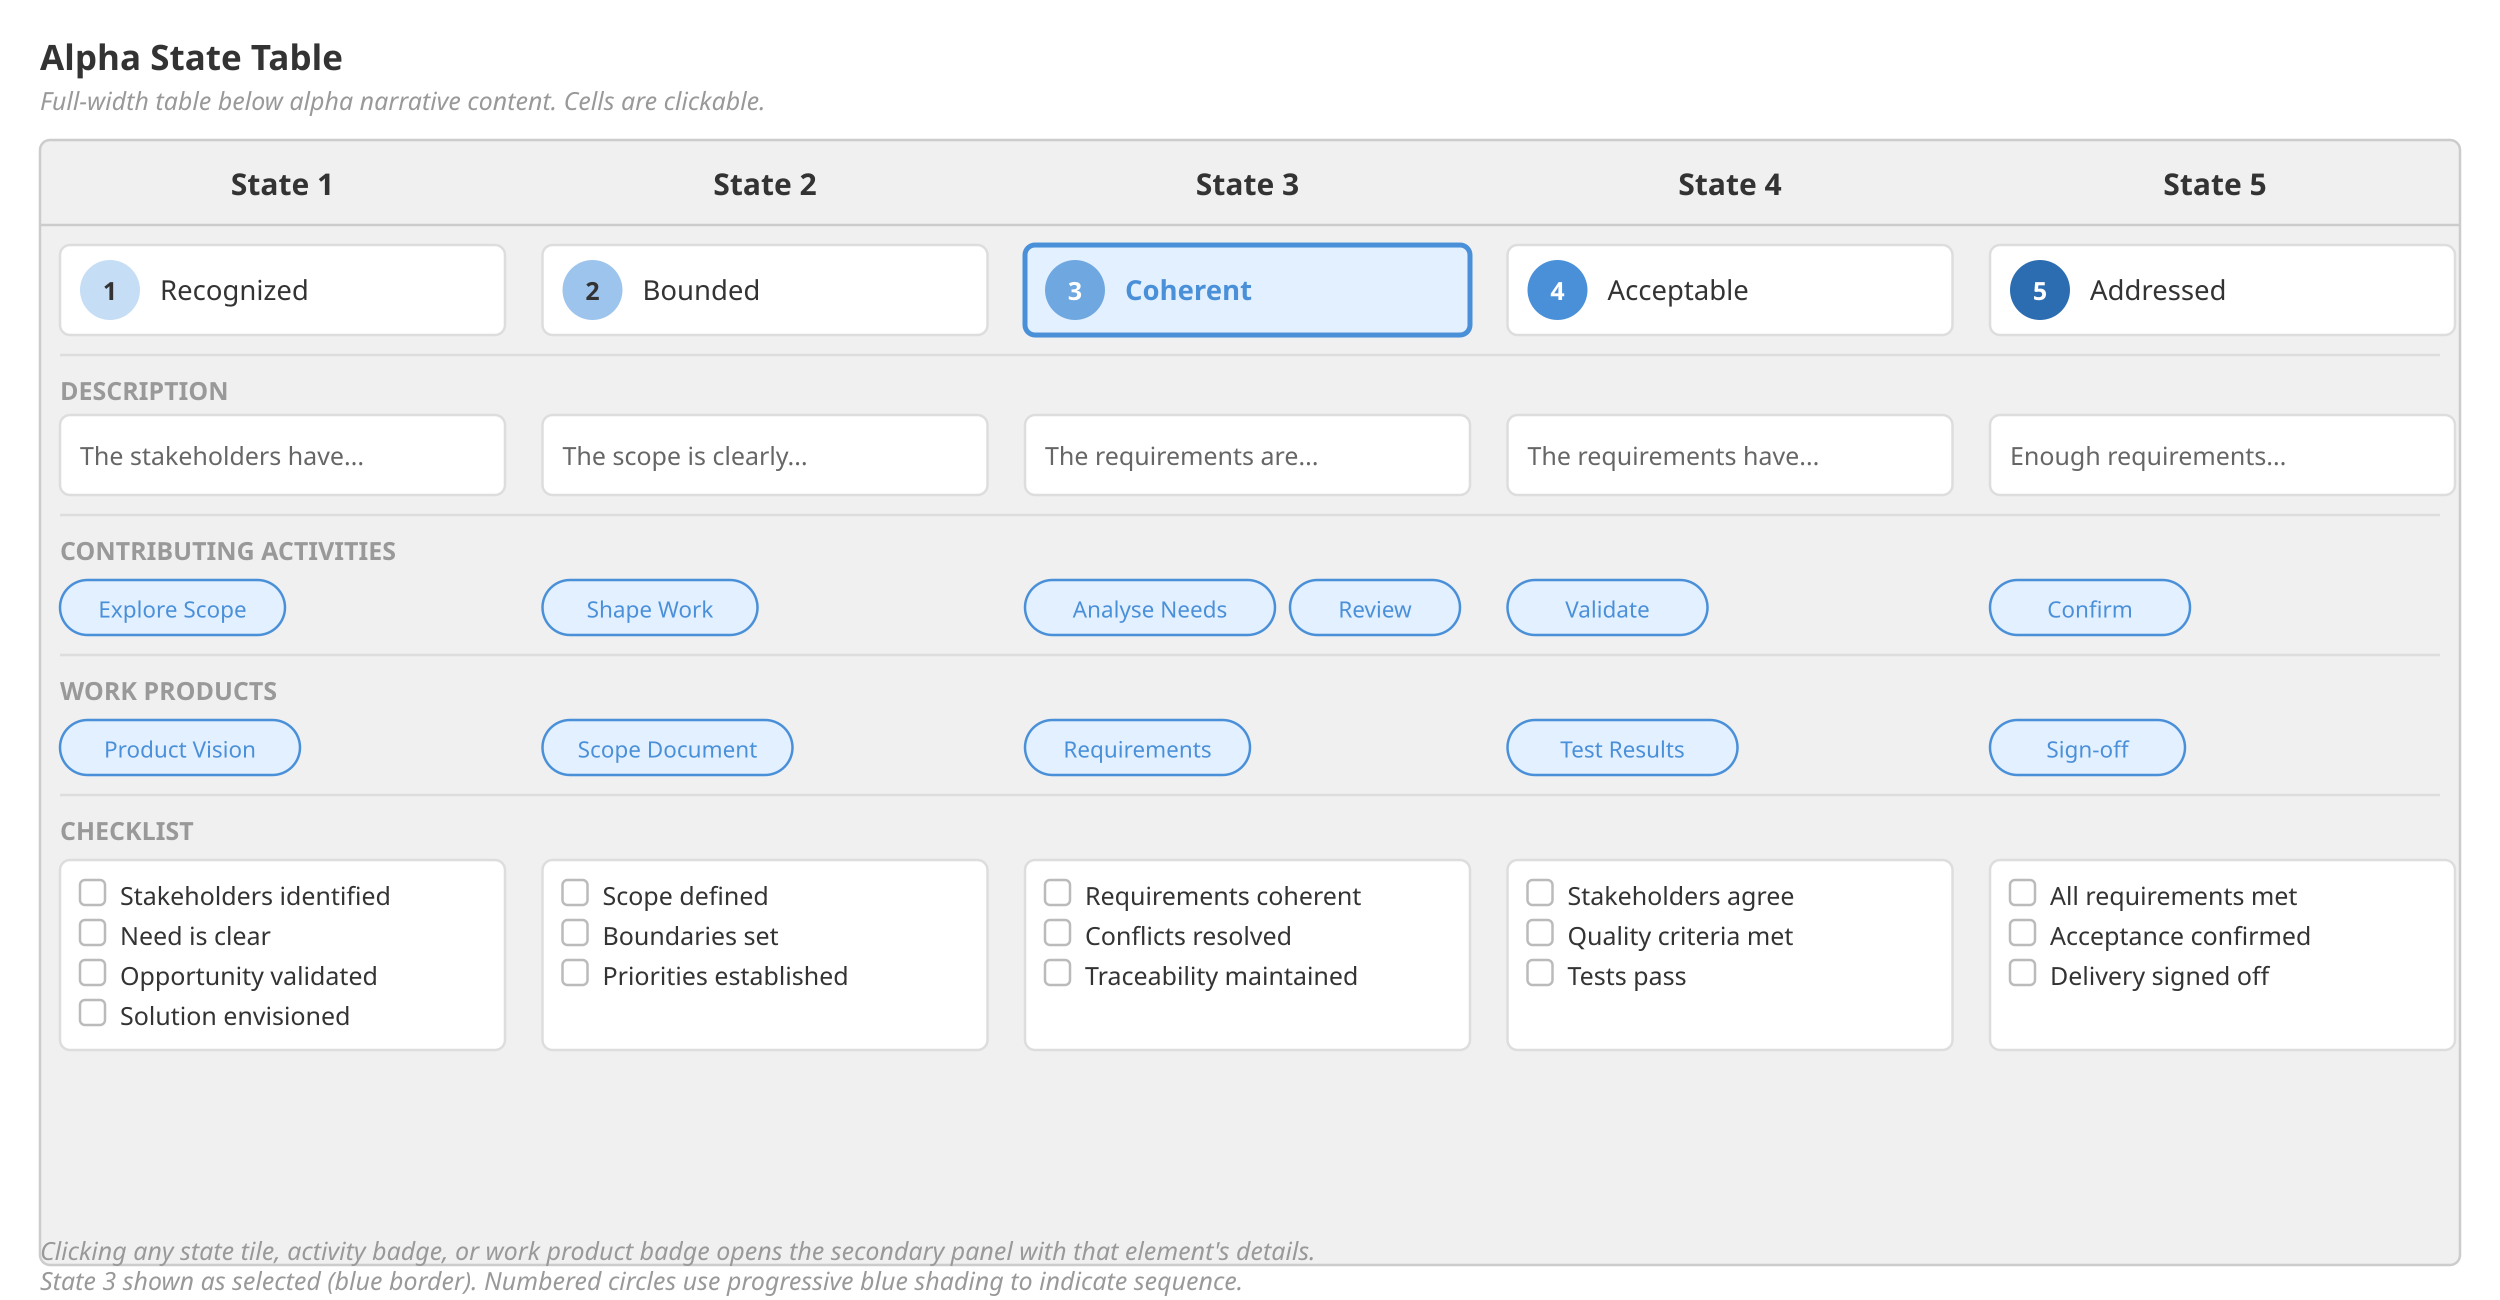
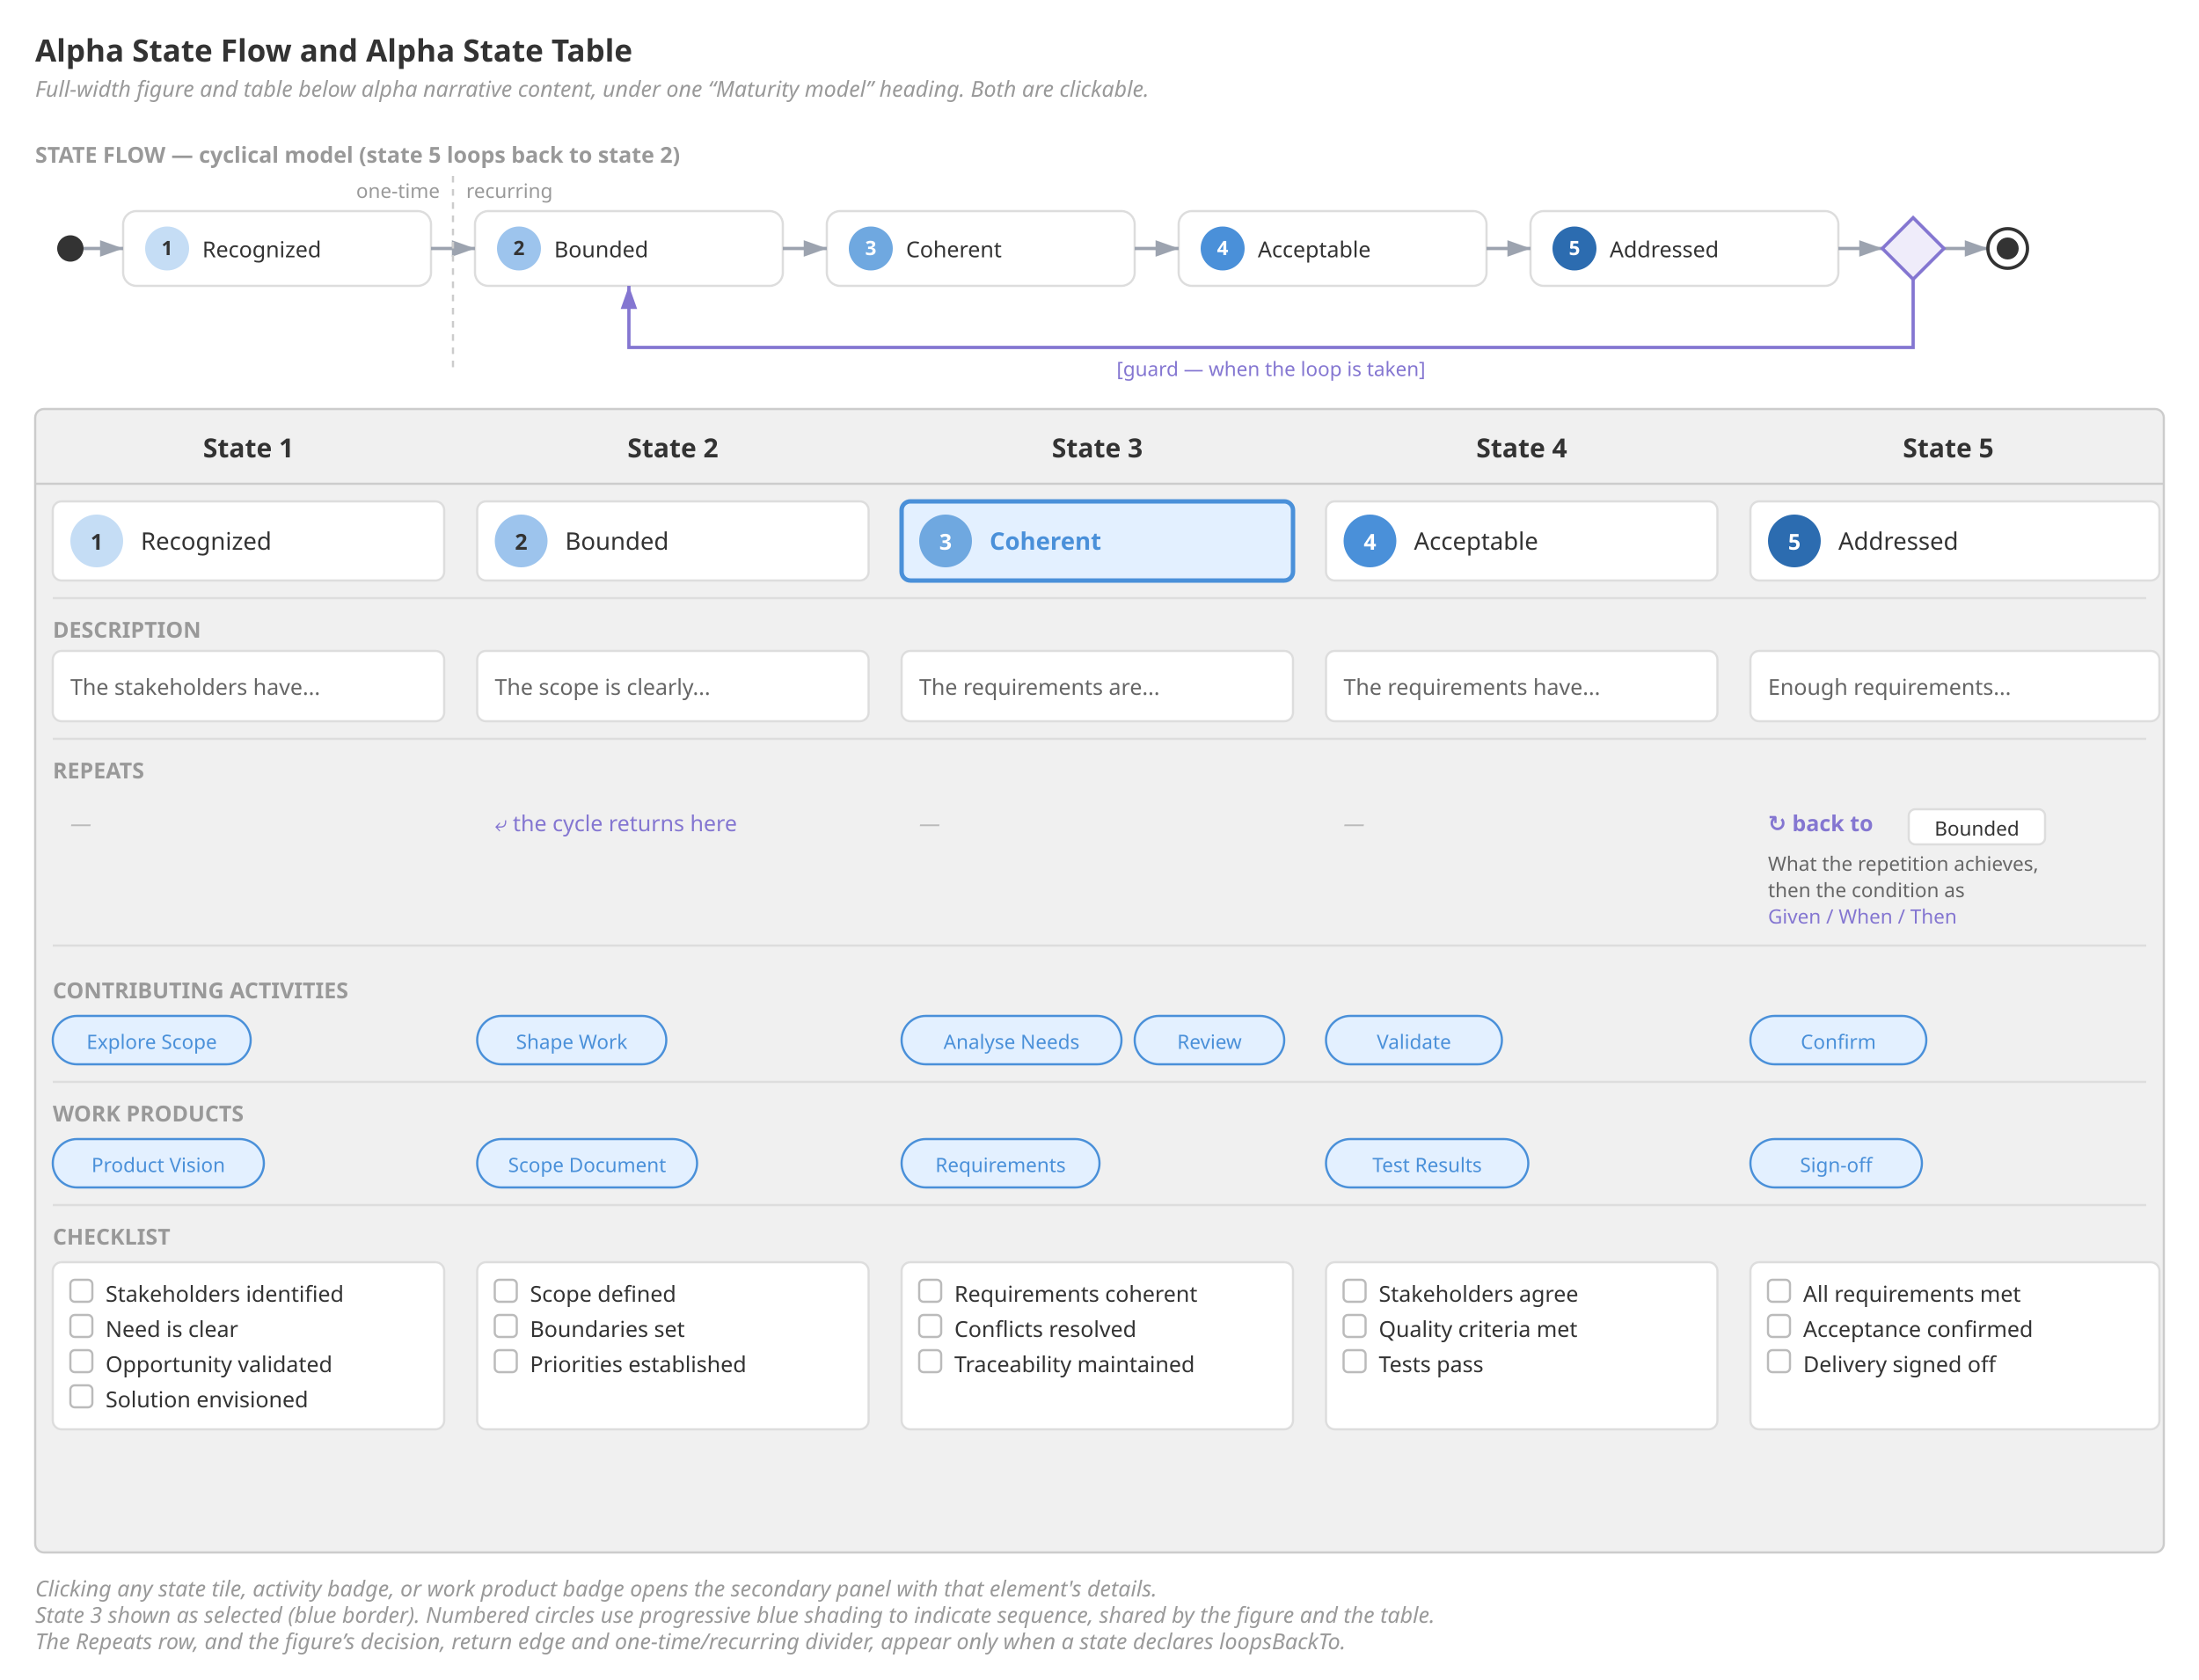
- <svg xmlns="http://www.w3.org/2000/svg" viewBox="0 0 1000 520" width="1000" height="520">
-   <rect width="1000" height="520" fill="#ffffff" />
-   <text x="16" y="28" font-family="system-ui, sans-serif" font-size="14" font-weight="bold" fill="#333333">Alpha State Table</text>
-   <text x="16" y="44" font-family="system-ui, sans-serif" font-size="10" fill="#999999" font-style="italic">Full-width table below alpha narrative content. Cells are clickable.</text>
-   <rect x="16" y="56" width="968" height="450" fill="#f0f0f0" stroke="#cccccc" stroke-width="1" rx="4" />
-   <rect x="17" y="57" width="192" height="32" fill="#f0f0f0" rx="4" />
-   <text x="113" y="78" font-family="system-ui, sans-serif" font-size="12" font-weight="bold" fill="#333333" text-anchor="middle">State 1</text>
-   <rect x="210" y="57" width="192" height="32" fill="#f0f0f0" rx="4" />
-   <text x="306" y="78" font-family="system-ui, sans-serif" font-size="12" font-weight="bold" fill="#333333" text-anchor="middle">State 2</text>
-   <rect x="403" y="57" width="192" height="32" fill="#f0f0f0" rx="4" />
-   <text x="499" y="78" font-family="system-ui, sans-serif" font-size="12" font-weight="bold" fill="#333333" text-anchor="middle">State 3</text>
-   <rect x="596" y="57" width="192" height="32" fill="#f0f0f0" rx="4" />
-   <text x="692" y="78" font-family="system-ui, sans-serif" font-size="12" font-weight="bold" fill="#333333" text-anchor="middle">State 4</text>
-   <rect x="789" y="57" width="194" height="32" fill="#f0f0f0" rx="4" />
-   <text x="886" y="78" font-family="system-ui, sans-serif" font-size="12" font-weight="bold" fill="#333333" text-anchor="middle">State 5</text>
-   <line x1="16" y1="90" x2="984" y2="90" stroke="#cccccc" stroke-width="1" />
-   <rect x="24" y="98" width="178" height="36" fill="#ffffff" stroke="#dddddd" stroke-width="1" rx="4" />
-   <circle cx="44" cy="116" r="12" fill="#c5ddf5" />
-   <text x="44" y="120" font-family="system-ui, sans-serif" font-size="10" font-weight="bold" fill="#333333" text-anchor="middle">1</text>
-   <text x="64" y="120" font-family="system-ui, sans-serif" font-size="11" fill="#333333">Recognized</text>
-   <rect x="217" y="98" width="178" height="36" fill="#ffffff" stroke="#dddddd" stroke-width="1" rx="4" />
-   <circle cx="237" cy="116" r="12" fill="#9dc4ed" />
-   <text x="237" y="120" font-family="system-ui, sans-serif" font-size="10" font-weight="bold" fill="#333333" text-anchor="middle">2</text>
-   <text x="257" y="120" font-family="system-ui, sans-serif" font-size="11" fill="#333333">Bounded</text>
-   <rect x="410" y="98" width="178" height="36" fill="#e3f0ff" stroke="#4a90d9" stroke-width="2" rx="4" />
-   <circle cx="430" cy="116" r="12" fill="#6fa8e0" />
-   <text x="430" y="120" font-family="system-ui, sans-serif" font-size="10" font-weight="bold" fill="#ffffff" text-anchor="middle">3</text>
-   <text x="450" y="120" font-family="system-ui, sans-serif" font-size="11" fill="#4a90d9" font-weight="bold">Coherent</text>
-   <rect x="603" y="98" width="178" height="36" fill="#ffffff" stroke="#dddddd" stroke-width="1" rx="4" />
-   <circle cx="623" cy="116" r="12" fill="#4a90d9" />
-   <text x="623" y="120" font-family="system-ui, sans-serif" font-size="10" font-weight="bold" fill="#ffffff" text-anchor="middle">4</text>
-   <text x="643" y="120" font-family="system-ui, sans-serif" font-size="11" fill="#333333">Acceptable</text>
-   <rect x="796" y="98" width="186" height="36" fill="#ffffff" stroke="#dddddd" stroke-width="1" rx="4" />
-   <circle cx="816" cy="116" r="12" fill="#2c6cb0" />
-   <text x="816" y="120" font-family="system-ui, sans-serif" font-size="10" font-weight="bold" fill="#ffffff" text-anchor="middle">5</text>
-   <text x="836" y="120" font-family="system-ui, sans-serif" font-size="11" fill="#333333">Addressed</text>
-   <line x1="24" y1="142" x2="976" y2="142" stroke="#dddddd" stroke-width="1" />
-   <text x="24" y="160" font-family="system-ui, sans-serif" font-size="10" font-weight="bold" fill="#999999">DESCRIPTION</text>
-   <rect x="24" y="166" width="178" height="32" fill="#ffffff" stroke="#dddddd" stroke-width="1" rx="4" />
-   <text x="32" y="186" font-family="system-ui, sans-serif" font-size="10" fill="#666666">The stakeholders have...</text>
-   <rect x="217" y="166" width="178" height="32" fill="#ffffff" stroke="#dddddd" stroke-width="1" rx="4" />
-   <text x="225" y="186" font-family="system-ui, sans-serif" font-size="10" fill="#666666">The scope is clearly...</text>
-   <rect x="410" y="166" width="178" height="32" fill="#ffffff" stroke="#dddddd" stroke-width="1" rx="4" />
-   <text x="418" y="186" font-family="system-ui, sans-serif" font-size="10" fill="#666666">The requirements are...</text>
-   <rect x="603" y="166" width="178" height="32" fill="#ffffff" stroke="#dddddd" stroke-width="1" rx="4" />
-   <text x="611" y="186" font-family="system-ui, sans-serif" font-size="10" fill="#666666">The requirements have...</text>
-   <rect x="796" y="166" width="186" height="32" fill="#ffffff" stroke="#dddddd" stroke-width="1" rx="4" />
-   <text x="804" y="186" font-family="system-ui, sans-serif" font-size="10" fill="#666666">Enough requirements...</text>
-   <line x1="24" y1="206" x2="976" y2="206" stroke="#dddddd" stroke-width="1" />
-   <text x="24" y="224" font-family="system-ui, sans-serif" font-size="10" font-weight="bold" fill="#999999">CONTRIBUTING ACTIVITIES</text>
-   <rect x="24" y="232" width="90" height="22" fill="#e3f0ff" stroke="#4a90d9" stroke-width="1" rx="11" />
-   <text x="69" y="247" font-family="system-ui, sans-serif" font-size="9" fill="#4a90d9" text-anchor="middle">Explore Scope</text>
-   <rect x="217" y="232" width="86" height="22" fill="#e3f0ff" stroke="#4a90d9" stroke-width="1" rx="11" />
-   <text x="260" y="247" font-family="system-ui, sans-serif" font-size="9" fill="#4a90d9" text-anchor="middle">Shape Work</text>
-   <rect x="410" y="232" width="100" height="22" fill="#e3f0ff" stroke="#4a90d9" stroke-width="1" rx="11" />
-   <text x="460" y="247" font-family="system-ui, sans-serif" font-size="9" fill="#4a90d9" text-anchor="middle">Analyse Needs</text>
-   <rect x="516" y="232" width="68" height="22" fill="#e3f0ff" stroke="#4a90d9" stroke-width="1" rx="11" />
-   <text x="550" y="247" font-family="system-ui, sans-serif" font-size="9" fill="#4a90d9" text-anchor="middle">Review</text>
-   <rect x="603" y="232" width="80" height="22" fill="#e3f0ff" stroke="#4a90d9" stroke-width="1" rx="11" />
-   <text x="643" y="247" font-family="system-ui, sans-serif" font-size="9" fill="#4a90d9" text-anchor="middle">Validate</text>
-   <rect x="796" y="232" width="80" height="22" fill="#e3f0ff" stroke="#4a90d9" stroke-width="1" rx="11" />
-   <text x="836" y="247" font-family="system-ui, sans-serif" font-size="9" fill="#4a90d9" text-anchor="middle">Confirm</text>
-   <line x1="24" y1="262" x2="976" y2="262" stroke="#dddddd" stroke-width="1" />
-   <text x="24" y="280" font-family="system-ui, sans-serif" font-size="10" font-weight="bold" fill="#999999">WORK PRODUCTS</text>
-   <rect x="24" y="288" width="96" height="22" fill="#e3f0ff" stroke="#4a90d9" stroke-width="1" rx="11" />
-   <text x="72" y="303" font-family="system-ui, sans-serif" font-size="9" fill="#4a90d9" text-anchor="middle">Product Vision</text>
-   <rect x="217" y="288" width="100" height="22" fill="#e3f0ff" stroke="#4a90d9" stroke-width="1" rx="11" />
-   <text x="267" y="303" font-family="system-ui, sans-serif" font-size="9" fill="#4a90d9" text-anchor="middle">Scope Document</text>
-   <rect x="410" y="288" width="90" height="22" fill="#e3f0ff" stroke="#4a90d9" stroke-width="1" rx="11" />
-   <text x="455" y="303" font-family="system-ui, sans-serif" font-size="9" fill="#4a90d9" text-anchor="middle">Requirements</text>
-   <rect x="603" y="288" width="92" height="22" fill="#e3f0ff" stroke="#4a90d9" stroke-width="1" rx="11" />
-   <text x="649" y="303" font-family="system-ui, sans-serif" font-size="9" fill="#4a90d9" text-anchor="middle">Test Results</text>
-   <rect x="796" y="288" width="78" height="22" fill="#e3f0ff" stroke="#4a90d9" stroke-width="1" rx="11" />
-   <text x="835" y="303" font-family="system-ui, sans-serif" font-size="9" fill="#4a90d9" text-anchor="middle">Sign-off</text>
-   <line x1="24" y1="318" x2="976" y2="318" stroke="#dddddd" stroke-width="1" />
-   <text x="24" y="336" font-family="system-ui, sans-serif" font-size="10" font-weight="bold" fill="#999999">CHECKLIST</text>
-   <rect x="24" y="344" width="178" height="76" fill="#ffffff" stroke="#dddddd" stroke-width="1" rx="4" />
-   <rect x="32" y="352" width="10" height="10" fill="none" stroke="#bbbbbb" stroke-width="1" rx="2" />
-   <text x="48" y="362" font-family="system-ui, sans-serif" font-size="10" fill="#333333">Stakeholders identified</text>
-   <rect x="32" y="368" width="10" height="10" fill="none" stroke="#bbbbbb" stroke-width="1" rx="2" />
-   <text x="48" y="378" font-family="system-ui, sans-serif" font-size="10" fill="#333333">Need is clear</text>
-   <rect x="32" y="384" width="10" height="10" fill="none" stroke="#bbbbbb" stroke-width="1" rx="2" />
-   <text x="48" y="394" font-family="system-ui, sans-serif" font-size="10" fill="#333333">Opportunity validated</text>
-   <rect x="32" y="400" width="10" height="10" fill="none" stroke="#bbbbbb" stroke-width="1" rx="2" />
-   <text x="48" y="410" font-family="system-ui, sans-serif" font-size="10" fill="#333333">Solution envisioned</text>
-   <rect x="217" y="344" width="178" height="76" fill="#ffffff" stroke="#dddddd" stroke-width="1" rx="4" />
-   <rect x="225" y="352" width="10" height="10" fill="none" stroke="#bbbbbb" stroke-width="1" rx="2" />
-   <text x="241" y="362" font-family="system-ui, sans-serif" font-size="10" fill="#333333">Scope defined</text>
-   <rect x="225" y="368" width="10" height="10" fill="none" stroke="#bbbbbb" stroke-width="1" rx="2" />
-   <text x="241" y="378" font-family="system-ui, sans-serif" font-size="10" fill="#333333">Boundaries set</text>
-   <rect x="225" y="384" width="10" height="10" fill="none" stroke="#bbbbbb" stroke-width="1" rx="2" />
-   <text x="241" y="394" font-family="system-ui, sans-serif" font-size="10" fill="#333333">Priorities established</text>
-   <rect x="410" y="344" width="178" height="76" fill="#ffffff" stroke="#dddddd" stroke-width="1" rx="4" />
-   <rect x="418" y="352" width="10" height="10" fill="none" stroke="#bbbbbb" stroke-width="1" rx="2" />
-   <text x="434" y="362" font-family="system-ui, sans-serif" font-size="10" fill="#333333">Requirements coherent</text>
-   <rect x="418" y="368" width="10" height="10" fill="none" stroke="#bbbbbb" stroke-width="1" rx="2" />
-   <text x="434" y="378" font-family="system-ui, sans-serif" font-size="10" fill="#333333">Conflicts resolved</text>
-   <rect x="418" y="384" width="10" height="10" fill="none" stroke="#bbbbbb" stroke-width="1" rx="2" />
-   <text x="434" y="394" font-family="system-ui, sans-serif" font-size="10" fill="#333333">Traceability maintained</text>
-   <rect x="603" y="344" width="178" height="76" fill="#ffffff" stroke="#dddddd" stroke-width="1" rx="4" />
-   <rect x="611" y="352" width="10" height="10" fill="none" stroke="#bbbbbb" stroke-width="1" rx="2" />
-   <text x="627" y="362" font-family="system-ui, sans-serif" font-size="10" fill="#333333">Stakeholders agree</text>
-   <rect x="611" y="368" width="10" height="10" fill="none" stroke="#bbbbbb" stroke-width="1" rx="2" />
-   <text x="627" y="378" font-family="system-ui, sans-serif" font-size="10" fill="#333333">Quality criteria met</text>
-   <rect x="611" y="384" width="10" height="10" fill="none" stroke="#bbbbbb" stroke-width="1" rx="2" />
-   <text x="627" y="394" font-family="system-ui, sans-serif" font-size="10" fill="#333333">Tests pass</text>
-   <rect x="796" y="344" width="186" height="76" fill="#ffffff" stroke="#dddddd" stroke-width="1" rx="4" />
-   <rect x="804" y="352" width="10" height="10" fill="none" stroke="#bbbbbb" stroke-width="1" rx="2" />
-   <text x="820" y="362" font-family="system-ui, sans-serif" font-size="10" fill="#333333">All requirements met</text>
-   <rect x="804" y="368" width="10" height="10" fill="none" stroke="#bbbbbb" stroke-width="1" rx="2" />
-   <text x="820" y="378" font-family="system-ui, sans-serif" font-size="10" fill="#333333">Acceptance confirmed</text>
-   <rect x="804" y="384" width="10" height="10" fill="none" stroke="#bbbbbb" stroke-width="1" rx="2" />
-   <text x="820" y="394" font-family="system-ui, sans-serif" font-size="10" fill="#333333">Delivery signed off</text>
-   <text x="16" y="504" font-family="system-ui, sans-serif" font-size="10" fill="#999999" font-style="italic">Clicking any state tile, activity badge, or work product badge opens the secondary panel with that element's details.</text>
-   <text x="16" y="516" font-family="system-ui, sans-serif" font-size="10" fill="#999999" font-style="italic">State 3 shown as selected (blue border). Numbered circles use progressive blue shading to indicate sequence.</text>
+ <svg xmlns="http://www.w3.org/2000/svg" viewBox="0 0 1000 764" width="1000" height="764">
+   <rect width="1000" height="764" fill="#ffffff" />
+   <text x="16" y="28" font-family="system-ui, sans-serif" font-size="14" font-weight="bold" fill="#333333">Alpha State Flow and Alpha State Table</text>
+   <text x="16" y="44" font-family="system-ui, sans-serif" font-size="10" fill="#999999" font-style="italic">Full-width figure and table below alpha narrative content, under one “Maturity model” heading. Both are clickable.</text>
+   <defs>
+     <marker id="wf-arrow" markerWidth="7" markerHeight="5" refX="7" refY="2.5" orient="auto">
+       <polygon points="0 0, 7 2.5, 0 5" fill="#9ca3af" />
+     </marker>
+     <marker id="wf-loop-arrow" markerWidth="7" markerHeight="5" refX="7" refY="2.5" orient="auto">
+       <polygon points="0 0, 7 2.5, 0 5" fill="#8476d1" />
+     </marker>
+   </defs>
+   <text x="16" y="74" font-family="system-ui, sans-serif" font-size="10" font-weight="bold" fill="#999999">STATE FLOW — cyclical model (state 5 loops back to state 2)</text>
+   <circle cx="32" cy="113" r="6" fill="#333333" />
+   <rect x="56" y="96" width="140" height="34" fill="#ffffff" stroke="#dddddd" stroke-width="1" rx="6" />
+   <circle cx="76" cy="113" r="10" fill="#c5ddf5" />
+   <text x="76" y="116" font-family="system-ui, sans-serif" font-size="9" font-weight="bold" fill="#333333" text-anchor="middle">1</text>
+   <text x="92" y="117" font-family="system-ui, sans-serif" font-size="10" fill="#333333">Recognized</text>
+   <rect x="216" y="96" width="140" height="34" fill="#ffffff" stroke="#dddddd" stroke-width="1" rx="6" />
+   <circle cx="236" cy="113" r="10" fill="#9dc4ed" />
+   <text x="236" y="116" font-family="system-ui, sans-serif" font-size="9" font-weight="bold" fill="#333333" text-anchor="middle">2</text>
+   <text x="252" y="117" font-family="system-ui, sans-serif" font-size="10" fill="#333333">Bounded</text>
+   <rect x="376" y="96" width="140" height="34" fill="#ffffff" stroke="#dddddd" stroke-width="1" rx="6" />
+   <circle cx="396" cy="113" r="10" fill="#6fa8e0" />
+   <text x="396" y="116" font-family="system-ui, sans-serif" font-size="9" font-weight="bold" fill="#ffffff" text-anchor="middle">3</text>
+   <text x="412" y="117" font-family="system-ui, sans-serif" font-size="10" fill="#333333">Coherent</text>
+   <rect x="536" y="96" width="140" height="34" fill="#ffffff" stroke="#dddddd" stroke-width="1" rx="6" />
+   <circle cx="556" cy="113" r="10" fill="#4a90d9" />
+   <text x="556" y="116" font-family="system-ui, sans-serif" font-size="9" font-weight="bold" fill="#ffffff" text-anchor="middle">4</text>
+   <text x="572" y="117" font-family="system-ui, sans-serif" font-size="10" fill="#333333">Acceptable</text>
+   <rect x="696" y="96" width="140" height="34" fill="#ffffff" stroke="#dddddd" stroke-width="1" rx="6" />
+   <circle cx="716" cy="113" r="10" fill="#2c6cb0" />
+   <text x="716" y="116" font-family="system-ui, sans-serif" font-size="9" font-weight="bold" fill="#ffffff" text-anchor="middle">5</text>
+   <text x="732" y="117" font-family="system-ui, sans-serif" font-size="10" fill="#333333">Addressed</text>
+   <line x1="38" y1="113" x2="56" y2="113" stroke="#9ca3af" stroke-width="1.5" marker-end="url(#wf-arrow)" />
+   <line x1="196" y1="113" x2="216" y2="113" stroke="#9ca3af" stroke-width="1.5" marker-end="url(#wf-arrow)" />
+   <line x1="356" y1="113" x2="376" y2="113" stroke="#9ca3af" stroke-width="1.5" marker-end="url(#wf-arrow)" />
+   <line x1="516" y1="113" x2="536" y2="113" stroke="#9ca3af" stroke-width="1.5" marker-end="url(#wf-arrow)" />
+   <line x1="676" y1="113" x2="696" y2="113" stroke="#9ca3af" stroke-width="1.5" marker-end="url(#wf-arrow)" />
+   <line x1="836" y1="113" x2="856" y2="113" stroke="#9ca3af" stroke-width="1.5" marker-end="url(#wf-arrow)" />
+   <line x1="884" y1="113" x2="904" y2="113" stroke="#9ca3af" stroke-width="1.5" marker-end="url(#wf-arrow)" />
+   <path d="M 870 99 L 884 113 L 870 127 L 856 113 Z" fill="#efecfa" stroke="#8476d1" stroke-width="1.5" />
+   <circle cx="913" cy="113" r="9" fill="none" stroke="#333333" stroke-width="1.5" />
+   <circle cx="913" cy="113" r="5" fill="#333333" />
+   <path d="M 870 127 L 870 158 L 286 158 L 286 130" fill="none" stroke="#8476d1" stroke-width="1.5" marker-end="url(#wf-loop-arrow)" />
+   <text x="578" y="171" font-family="system-ui, sans-serif" font-size="9" fill="#8476d1" text-anchor="middle">[guard — when the loop is taken]</text>
+   <line x1="206" y1="80" x2="206" y2="168" stroke="#cccccc" stroke-width="1" stroke-dasharray="3 3" />
+   <text x="200" y="90" font-family="system-ui, sans-serif" font-size="9" fill="#999999" text-anchor="end">one-time</text>
+   <text x="212" y="90" font-family="system-ui, sans-serif" font-size="9" fill="#999999">recurring</text>
+   <g transform="translate(0,130)">
+     <rect x="16" y="56" width="968" height="520" fill="#f0f0f0" stroke="#cccccc" stroke-width="1" rx="4" />
+     <rect x="17" y="57" width="192" height="32" fill="#f0f0f0" rx="4" />
+     <text x="113" y="78" font-family="system-ui, sans-serif" font-size="12" font-weight="bold" fill="#333333" text-anchor="middle">State 1</text>
+     <rect x="210" y="57" width="192" height="32" fill="#f0f0f0" rx="4" />
+     <text x="306" y="78" font-family="system-ui, sans-serif" font-size="12" font-weight="bold" fill="#333333" text-anchor="middle">State 2</text>
+     <rect x="403" y="57" width="192" height="32" fill="#f0f0f0" rx="4" />
+     <text x="499" y="78" font-family="system-ui, sans-serif" font-size="12" font-weight="bold" fill="#333333" text-anchor="middle">State 3</text>
+     <rect x="596" y="57" width="192" height="32" fill="#f0f0f0" rx="4" />
+     <text x="692" y="78" font-family="system-ui, sans-serif" font-size="12" font-weight="bold" fill="#333333" text-anchor="middle">State 4</text>
+     <rect x="789" y="57" width="194" height="32" fill="#f0f0f0" rx="4" />
+     <text x="886" y="78" font-family="system-ui, sans-serif" font-size="12" font-weight="bold" fill="#333333" text-anchor="middle">State 5</text>
+     <line x1="16" y1="90" x2="984" y2="90" stroke="#cccccc" stroke-width="1" />
+     <rect x="24" y="98" width="178" height="36" fill="#ffffff" stroke="#dddddd" stroke-width="1" rx="4" />
+     <circle cx="44" cy="116" r="12" fill="#c5ddf5" />
+     <text x="44" y="120" font-family="system-ui, sans-serif" font-size="10" font-weight="bold" fill="#333333" text-anchor="middle">1</text>
+     <text x="64" y="120" font-family="system-ui, sans-serif" font-size="11" fill="#333333">Recognized</text>
+     <rect x="217" y="98" width="178" height="36" fill="#ffffff" stroke="#dddddd" stroke-width="1" rx="4" />
+     <circle cx="237" cy="116" r="12" fill="#9dc4ed" />
+     <text x="237" y="120" font-family="system-ui, sans-serif" font-size="10" font-weight="bold" fill="#333333" text-anchor="middle">2</text>
+     <text x="257" y="120" font-family="system-ui, sans-serif" font-size="11" fill="#333333">Bounded</text>
+     <rect x="410" y="98" width="178" height="36" fill="#e3f0ff" stroke="#4a90d9" stroke-width="2" rx="4" />
+     <circle cx="430" cy="116" r="12" fill="#6fa8e0" />
+     <text x="430" y="120" font-family="system-ui, sans-serif" font-size="10" font-weight="bold" fill="#ffffff" text-anchor="middle">3</text>
+     <text x="450" y="120" font-family="system-ui, sans-serif" font-size="11" fill="#4a90d9" font-weight="bold">Coherent</text>
+     <rect x="603" y="98" width="178" height="36" fill="#ffffff" stroke="#dddddd" stroke-width="1" rx="4" />
+     <circle cx="623" cy="116" r="12" fill="#4a90d9" />
+     <text x="623" y="120" font-family="system-ui, sans-serif" font-size="10" font-weight="bold" fill="#ffffff" text-anchor="middle">4</text>
+     <text x="643" y="120" font-family="system-ui, sans-serif" font-size="11" fill="#333333">Acceptable</text>
+     <rect x="796" y="98" width="186" height="36" fill="#ffffff" stroke="#dddddd" stroke-width="1" rx="4" />
+     <circle cx="816" cy="116" r="12" fill="#2c6cb0" />
+     <text x="816" y="120" font-family="system-ui, sans-serif" font-size="10" font-weight="bold" fill="#ffffff" text-anchor="middle">5</text>
+     <text x="836" y="120" font-family="system-ui, sans-serif" font-size="11" fill="#333333">Addressed</text>
+     <line x1="24" y1="142" x2="976" y2="142" stroke="#dddddd" stroke-width="1" />
+     <text x="24" y="160" font-family="system-ui, sans-serif" font-size="10" font-weight="bold" fill="#999999">DESCRIPTION</text>
+     <rect x="24" y="166" width="178" height="32" fill="#ffffff" stroke="#dddddd" stroke-width="1" rx="4" />
+     <text x="32" y="186" font-family="system-ui, sans-serif" font-size="10" fill="#666666">The stakeholders have...</text>
+     <rect x="217" y="166" width="178" height="32" fill="#ffffff" stroke="#dddddd" stroke-width="1" rx="4" />
+     <text x="225" y="186" font-family="system-ui, sans-serif" font-size="10" fill="#666666">The scope is clearly...</text>
+     <rect x="410" y="166" width="178" height="32" fill="#ffffff" stroke="#dddddd" stroke-width="1" rx="4" />
+     <text x="418" y="186" font-family="system-ui, sans-serif" font-size="10" fill="#666666">The requirements are...</text>
+     <rect x="603" y="166" width="178" height="32" fill="#ffffff" stroke="#dddddd" stroke-width="1" rx="4" />
+     <text x="611" y="186" font-family="system-ui, sans-serif" font-size="10" fill="#666666">The requirements have...</text>
+     <rect x="796" y="166" width="186" height="32" fill="#ffffff" stroke="#dddddd" stroke-width="1" rx="4" />
+     <text x="804" y="186" font-family="system-ui, sans-serif" font-size="10" fill="#666666">Enough requirements...</text>
+     <line x1="24" y1="206" x2="976" y2="206" stroke="#dddddd" stroke-width="1" />
+     <text x="24" y="224" font-family="system-ui, sans-serif" font-size="10" font-weight="bold" fill="#999999">REPEATS</text>
+     <text x="32" y="248" font-family="system-ui, sans-serif" font-size="10" fill="#bbbbbb" font-style="italic">—</text>
+     <text x="225" y="248" font-family="system-ui, sans-serif" font-size="10" fill="#8476d1">⤶ the cycle returns here</text>
+     <text x="418" y="248" font-family="system-ui, sans-serif" font-size="10" fill="#bbbbbb" font-style="italic">—</text>
+     <text x="611" y="248" font-family="system-ui, sans-serif" font-size="10" fill="#bbbbbb" font-style="italic">—</text>
+     <text x="804" y="248" font-family="system-ui, sans-serif" font-size="10" fill="#8476d1" font-weight="bold">↻ back to</text>
+     <rect x="868" y="238" width="62" height="16" fill="#ffffff" stroke="#dddddd" stroke-width="1" rx="3" />
+     <text x="899" y="250" font-family="system-ui, sans-serif" font-size="9" fill="#333333" text-anchor="middle">Bounded</text>
+     <text x="804" y="266" font-family="system-ui, sans-serif" font-size="9" fill="#666666">What the repetition achieves,</text>
+     <text x="804" y="278" font-family="system-ui, sans-serif" font-size="9" fill="#666666">then the condition as</text>
+     <text x="804" y="290" font-family="system-ui, sans-serif" font-size="9" fill="#8476d1">Given / When / Then</text>
+     <line x1="24" y1="300" x2="976" y2="300" stroke="#dddddd" stroke-width="1" />
+     <g transform="translate(0,100)">
+       <text x="24" y="224" font-family="system-ui, sans-serif" font-size="10" font-weight="bold" fill="#999999">CONTRIBUTING ACTIVITIES</text>
+       <rect x="24" y="232" width="90" height="22" fill="#e3f0ff" stroke="#4a90d9" stroke-width="1" rx="11" />
+       <text x="69" y="247" font-family="system-ui, sans-serif" font-size="9" fill="#4a90d9" text-anchor="middle">Explore Scope</text>
+       <rect x="217" y="232" width="86" height="22" fill="#e3f0ff" stroke="#4a90d9" stroke-width="1" rx="11" />
+       <text x="260" y="247" font-family="system-ui, sans-serif" font-size="9" fill="#4a90d9" text-anchor="middle">Shape Work</text>
+       <rect x="410" y="232" width="100" height="22" fill="#e3f0ff" stroke="#4a90d9" stroke-width="1" rx="11" />
+       <text x="460" y="247" font-family="system-ui, sans-serif" font-size="9" fill="#4a90d9" text-anchor="middle">Analyse Needs</text>
+       <rect x="516" y="232" width="68" height="22" fill="#e3f0ff" stroke="#4a90d9" stroke-width="1" rx="11" />
+       <text x="550" y="247" font-family="system-ui, sans-serif" font-size="9" fill="#4a90d9" text-anchor="middle">Review</text>
+       <rect x="603" y="232" width="80" height="22" fill="#e3f0ff" stroke="#4a90d9" stroke-width="1" rx="11" />
+       <text x="643" y="247" font-family="system-ui, sans-serif" font-size="9" fill="#4a90d9" text-anchor="middle">Validate</text>
+       <rect x="796" y="232" width="80" height="22" fill="#e3f0ff" stroke="#4a90d9" stroke-width="1" rx="11" />
+       <text x="836" y="247" font-family="system-ui, sans-serif" font-size="9" fill="#4a90d9" text-anchor="middle">Confirm</text>
+       <line x1="24" y1="262" x2="976" y2="262" stroke="#dddddd" stroke-width="1" />
+       <text x="24" y="280" font-family="system-ui, sans-serif" font-size="10" font-weight="bold" fill="#999999">WORK PRODUCTS</text>
+       <rect x="24" y="288" width="96" height="22" fill="#e3f0ff" stroke="#4a90d9" stroke-width="1" rx="11" />
+       <text x="72" y="303" font-family="system-ui, sans-serif" font-size="9" fill="#4a90d9" text-anchor="middle">Product Vision</text>
+       <rect x="217" y="288" width="100" height="22" fill="#e3f0ff" stroke="#4a90d9" stroke-width="1" rx="11" />
+       <text x="267" y="303" font-family="system-ui, sans-serif" font-size="9" fill="#4a90d9" text-anchor="middle">Scope Document</text>
+       <rect x="410" y="288" width="90" height="22" fill="#e3f0ff" stroke="#4a90d9" stroke-width="1" rx="11" />
+       <text x="455" y="303" font-family="system-ui, sans-serif" font-size="9" fill="#4a90d9" text-anchor="middle">Requirements</text>
+       <rect x="603" y="288" width="92" height="22" fill="#e3f0ff" stroke="#4a90d9" stroke-width="1" rx="11" />
+       <text x="649" y="303" font-family="system-ui, sans-serif" font-size="9" fill="#4a90d9" text-anchor="middle">Test Results</text>
+       <rect x="796" y="288" width="78" height="22" fill="#e3f0ff" stroke="#4a90d9" stroke-width="1" rx="11" />
+       <text x="835" y="303" font-family="system-ui, sans-serif" font-size="9" fill="#4a90d9" text-anchor="middle">Sign-off</text>
+       <line x1="24" y1="318" x2="976" y2="318" stroke="#dddddd" stroke-width="1" />
+       <text x="24" y="336" font-family="system-ui, sans-serif" font-size="10" font-weight="bold" fill="#999999">CHECKLIST</text>
+       <rect x="24" y="344" width="178" height="76" fill="#ffffff" stroke="#dddddd" stroke-width="1" rx="4" />
+       <rect x="32" y="352" width="10" height="10" fill="none" stroke="#bbbbbb" stroke-width="1" rx="2" />
+       <text x="48" y="362" font-family="system-ui, sans-serif" font-size="10" fill="#333333">Stakeholders identified</text>
+       <rect x="32" y="368" width="10" height="10" fill="none" stroke="#bbbbbb" stroke-width="1" rx="2" />
+       <text x="48" y="378" font-family="system-ui, sans-serif" font-size="10" fill="#333333">Need is clear</text>
+       <rect x="32" y="384" width="10" height="10" fill="none" stroke="#bbbbbb" stroke-width="1" rx="2" />
+       <text x="48" y="394" font-family="system-ui, sans-serif" font-size="10" fill="#333333">Opportunity validated</text>
+       <rect x="32" y="400" width="10" height="10" fill="none" stroke="#bbbbbb" stroke-width="1" rx="2" />
+       <text x="48" y="410" font-family="system-ui, sans-serif" font-size="10" fill="#333333">Solution envisioned</text>
+       <rect x="217" y="344" width="178" height="76" fill="#ffffff" stroke="#dddddd" stroke-width="1" rx="4" />
+       <rect x="225" y="352" width="10" height="10" fill="none" stroke="#bbbbbb" stroke-width="1" rx="2" />
+       <text x="241" y="362" font-family="system-ui, sans-serif" font-size="10" fill="#333333">Scope defined</text>
+       <rect x="225" y="368" width="10" height="10" fill="none" stroke="#bbbbbb" stroke-width="1" rx="2" />
+       <text x="241" y="378" font-family="system-ui, sans-serif" font-size="10" fill="#333333">Boundaries set</text>
+       <rect x="225" y="384" width="10" height="10" fill="none" stroke="#bbbbbb" stroke-width="1" rx="2" />
+       <text x="241" y="394" font-family="system-ui, sans-serif" font-size="10" fill="#333333">Priorities established</text>
+       <rect x="410" y="344" width="178" height="76" fill="#ffffff" stroke="#dddddd" stroke-width="1" rx="4" />
+       <rect x="418" y="352" width="10" height="10" fill="none" stroke="#bbbbbb" stroke-width="1" rx="2" />
+       <text x="434" y="362" font-family="system-ui, sans-serif" font-size="10" fill="#333333">Requirements coherent</text>
+       <rect x="418" y="368" width="10" height="10" fill="none" stroke="#bbbbbb" stroke-width="1" rx="2" />
+       <text x="434" y="378" font-family="system-ui, sans-serif" font-size="10" fill="#333333">Conflicts resolved</text>
+       <rect x="418" y="384" width="10" height="10" fill="none" stroke="#bbbbbb" stroke-width="1" rx="2" />
+       <text x="434" y="394" font-family="system-ui, sans-serif" font-size="10" fill="#333333">Traceability maintained</text>
+       <rect x="603" y="344" width="178" height="76" fill="#ffffff" stroke="#dddddd" stroke-width="1" rx="4" />
+       <rect x="611" y="352" width="10" height="10" fill="none" stroke="#bbbbbb" stroke-width="1" rx="2" />
+       <text x="627" y="362" font-family="system-ui, sans-serif" font-size="10" fill="#333333">Stakeholders agree</text>
+       <rect x="611" y="368" width="10" height="10" fill="none" stroke="#bbbbbb" stroke-width="1" rx="2" />
+       <text x="627" y="378" font-family="system-ui, sans-serif" font-size="10" fill="#333333">Quality criteria met</text>
+       <rect x="611" y="384" width="10" height="10" fill="none" stroke="#bbbbbb" stroke-width="1" rx="2" />
+       <text x="627" y="394" font-family="system-ui, sans-serif" font-size="10" fill="#333333">Tests pass</text>
+       <rect x="796" y="344" width="186" height="76" fill="#ffffff" stroke="#dddddd" stroke-width="1" rx="4" />
+       <rect x="804" y="352" width="10" height="10" fill="none" stroke="#bbbbbb" stroke-width="1" rx="2" />
+       <text x="820" y="362" font-family="system-ui, sans-serif" font-size="10" fill="#333333">All requirements met</text>
+       <rect x="804" y="368" width="10" height="10" fill="none" stroke="#bbbbbb" stroke-width="1" rx="2" />
+       <text x="820" y="378" font-family="system-ui, sans-serif" font-size="10" fill="#333333">Acceptance confirmed</text>
+       <rect x="804" y="384" width="10" height="10" fill="none" stroke="#bbbbbb" stroke-width="1" rx="2" />
+       <text x="820" y="394" font-family="system-ui, sans-serif" font-size="10" fill="#333333">Delivery signed off</text>
+     </g>
+   </g>
+   <text x="16" y="726" font-family="system-ui, sans-serif" font-size="10" fill="#999999" font-style="italic">Clicking any state tile, activity badge, or work product badge opens the secondary panel with that element's details.</text>
+   <text x="16" y="738" font-family="system-ui, sans-serif" font-size="10" fill="#999999" font-style="italic">State 3 shown as selected (blue border). Numbered circles use progressive blue shading to indicate sequence, shared by the figure and the table.</text>
+   <text x="16" y="750" font-family="system-ui, sans-serif" font-size="10" fill="#999999" font-style="italic">The Repeats row, and the figure’s decision, return edge and one-time/recurring divider, appear only when a state declares loopsBackTo.</text>
</svg>
